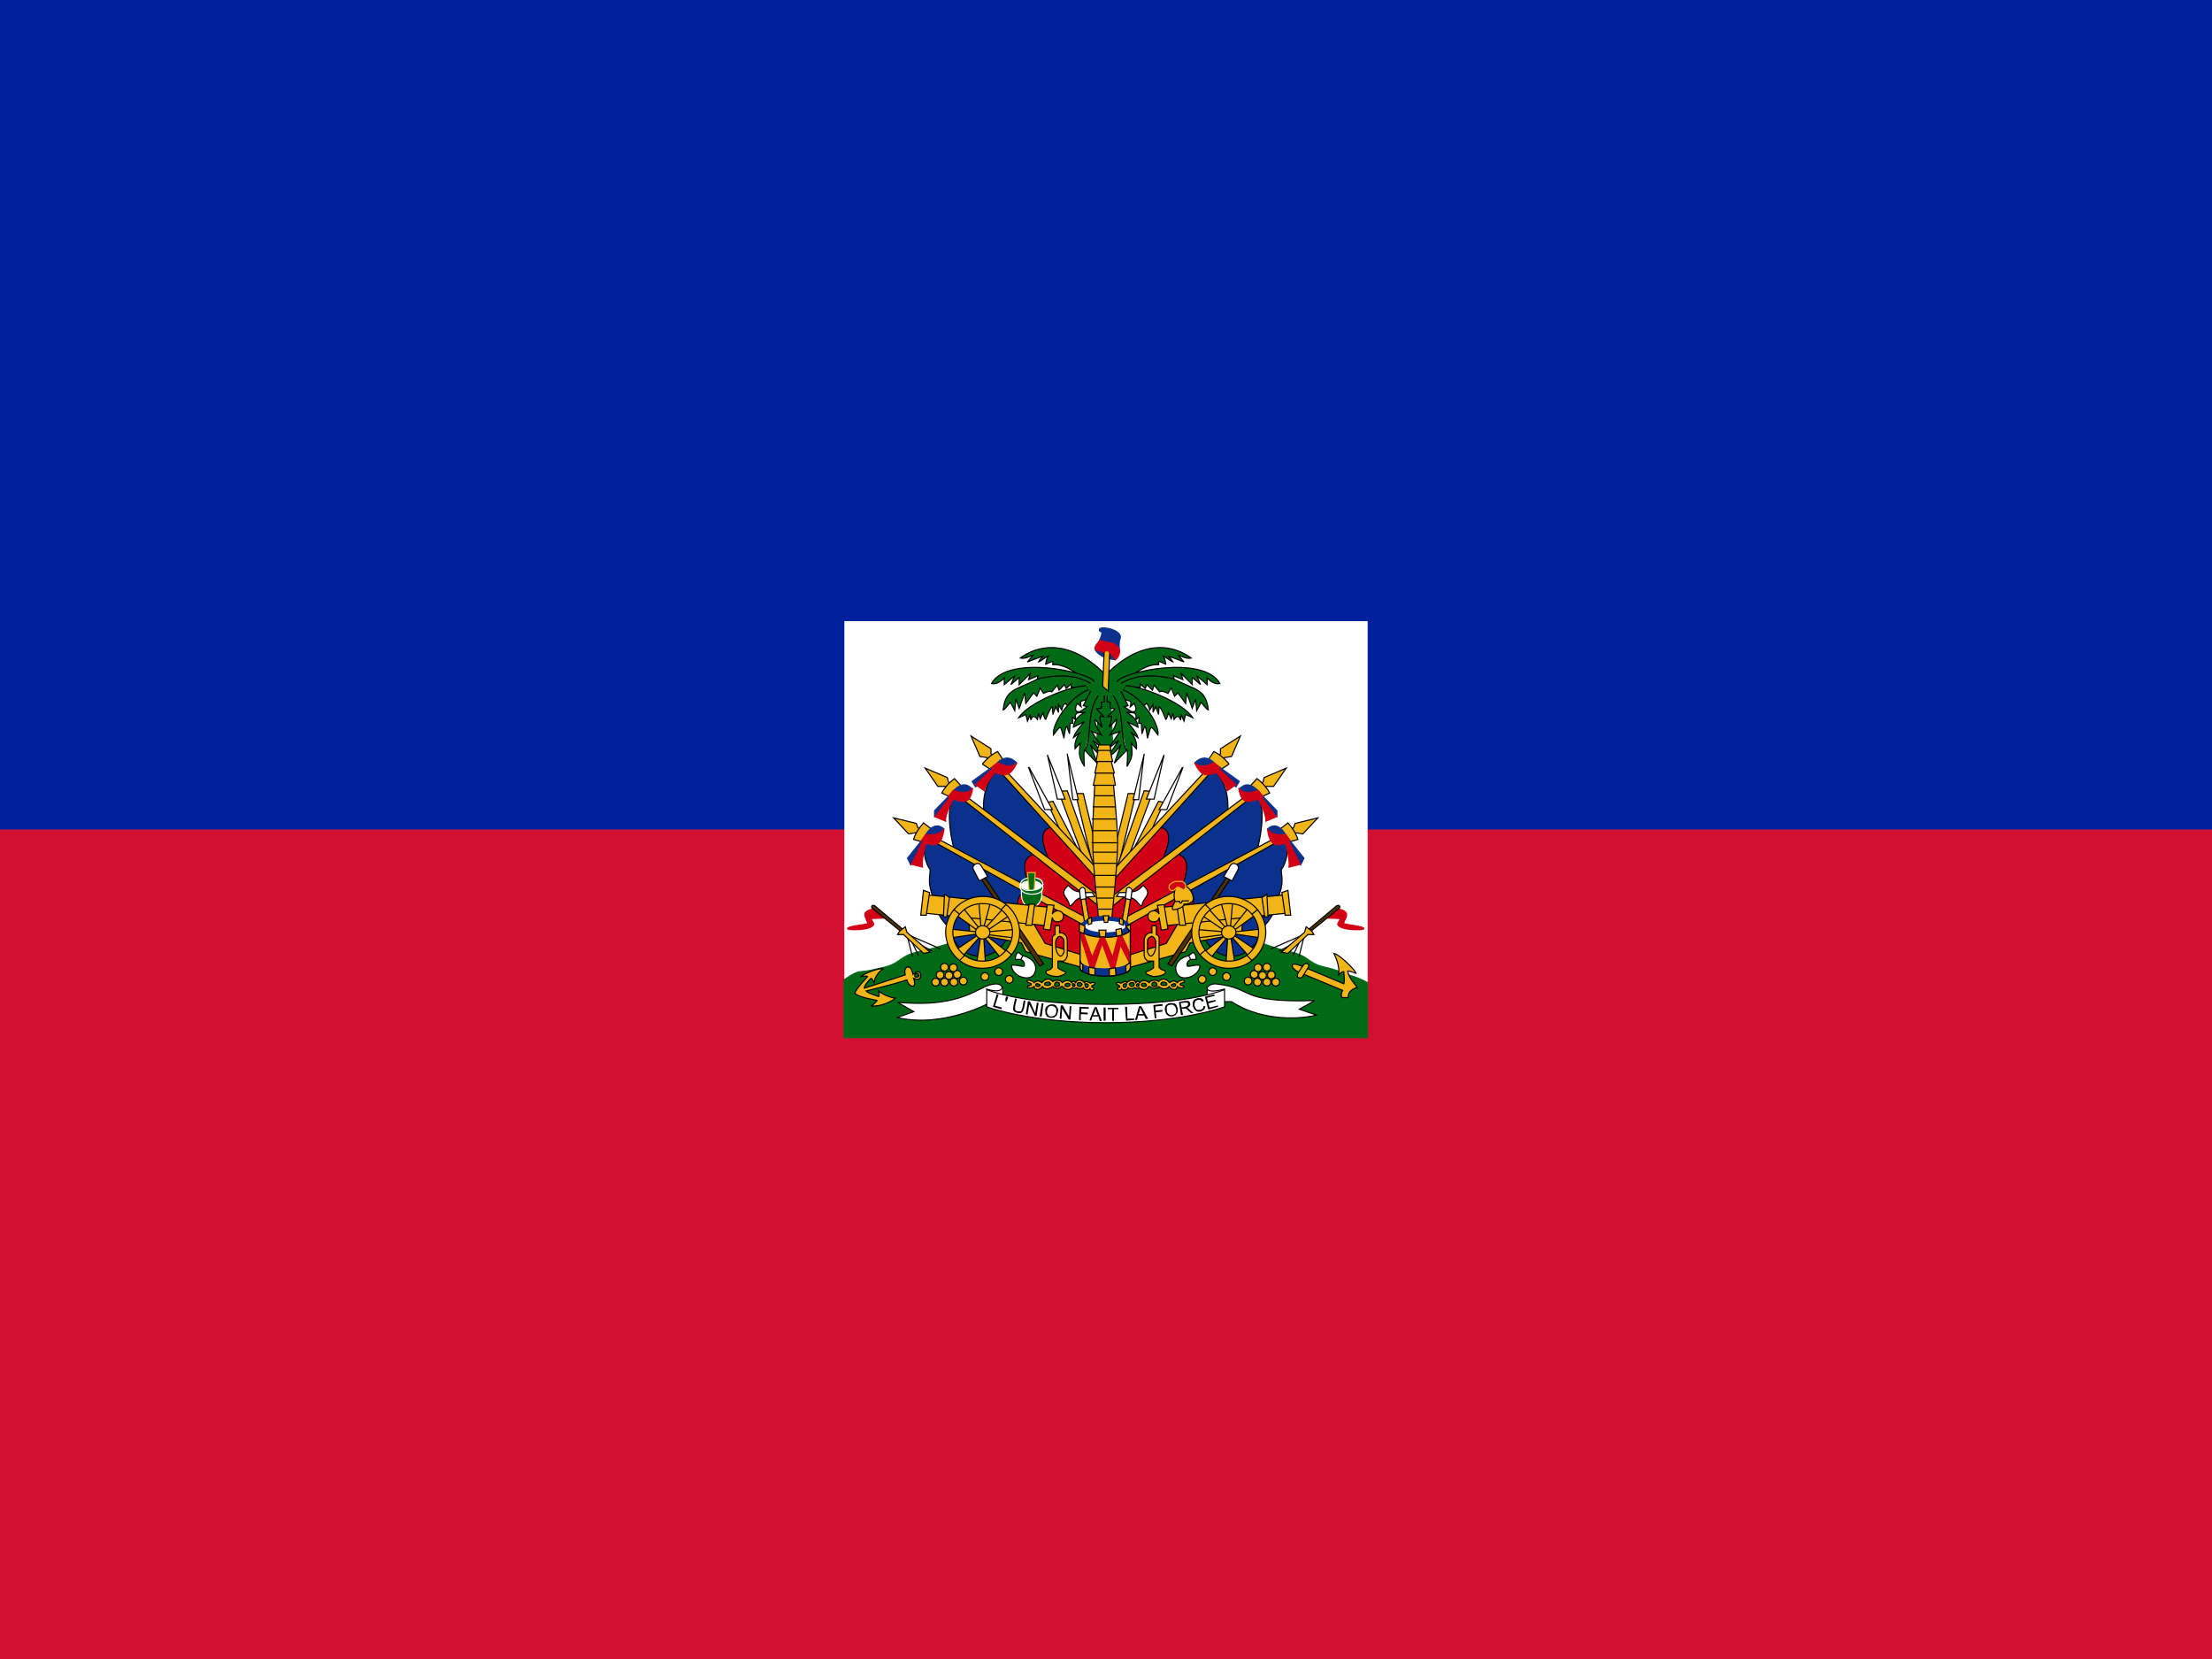
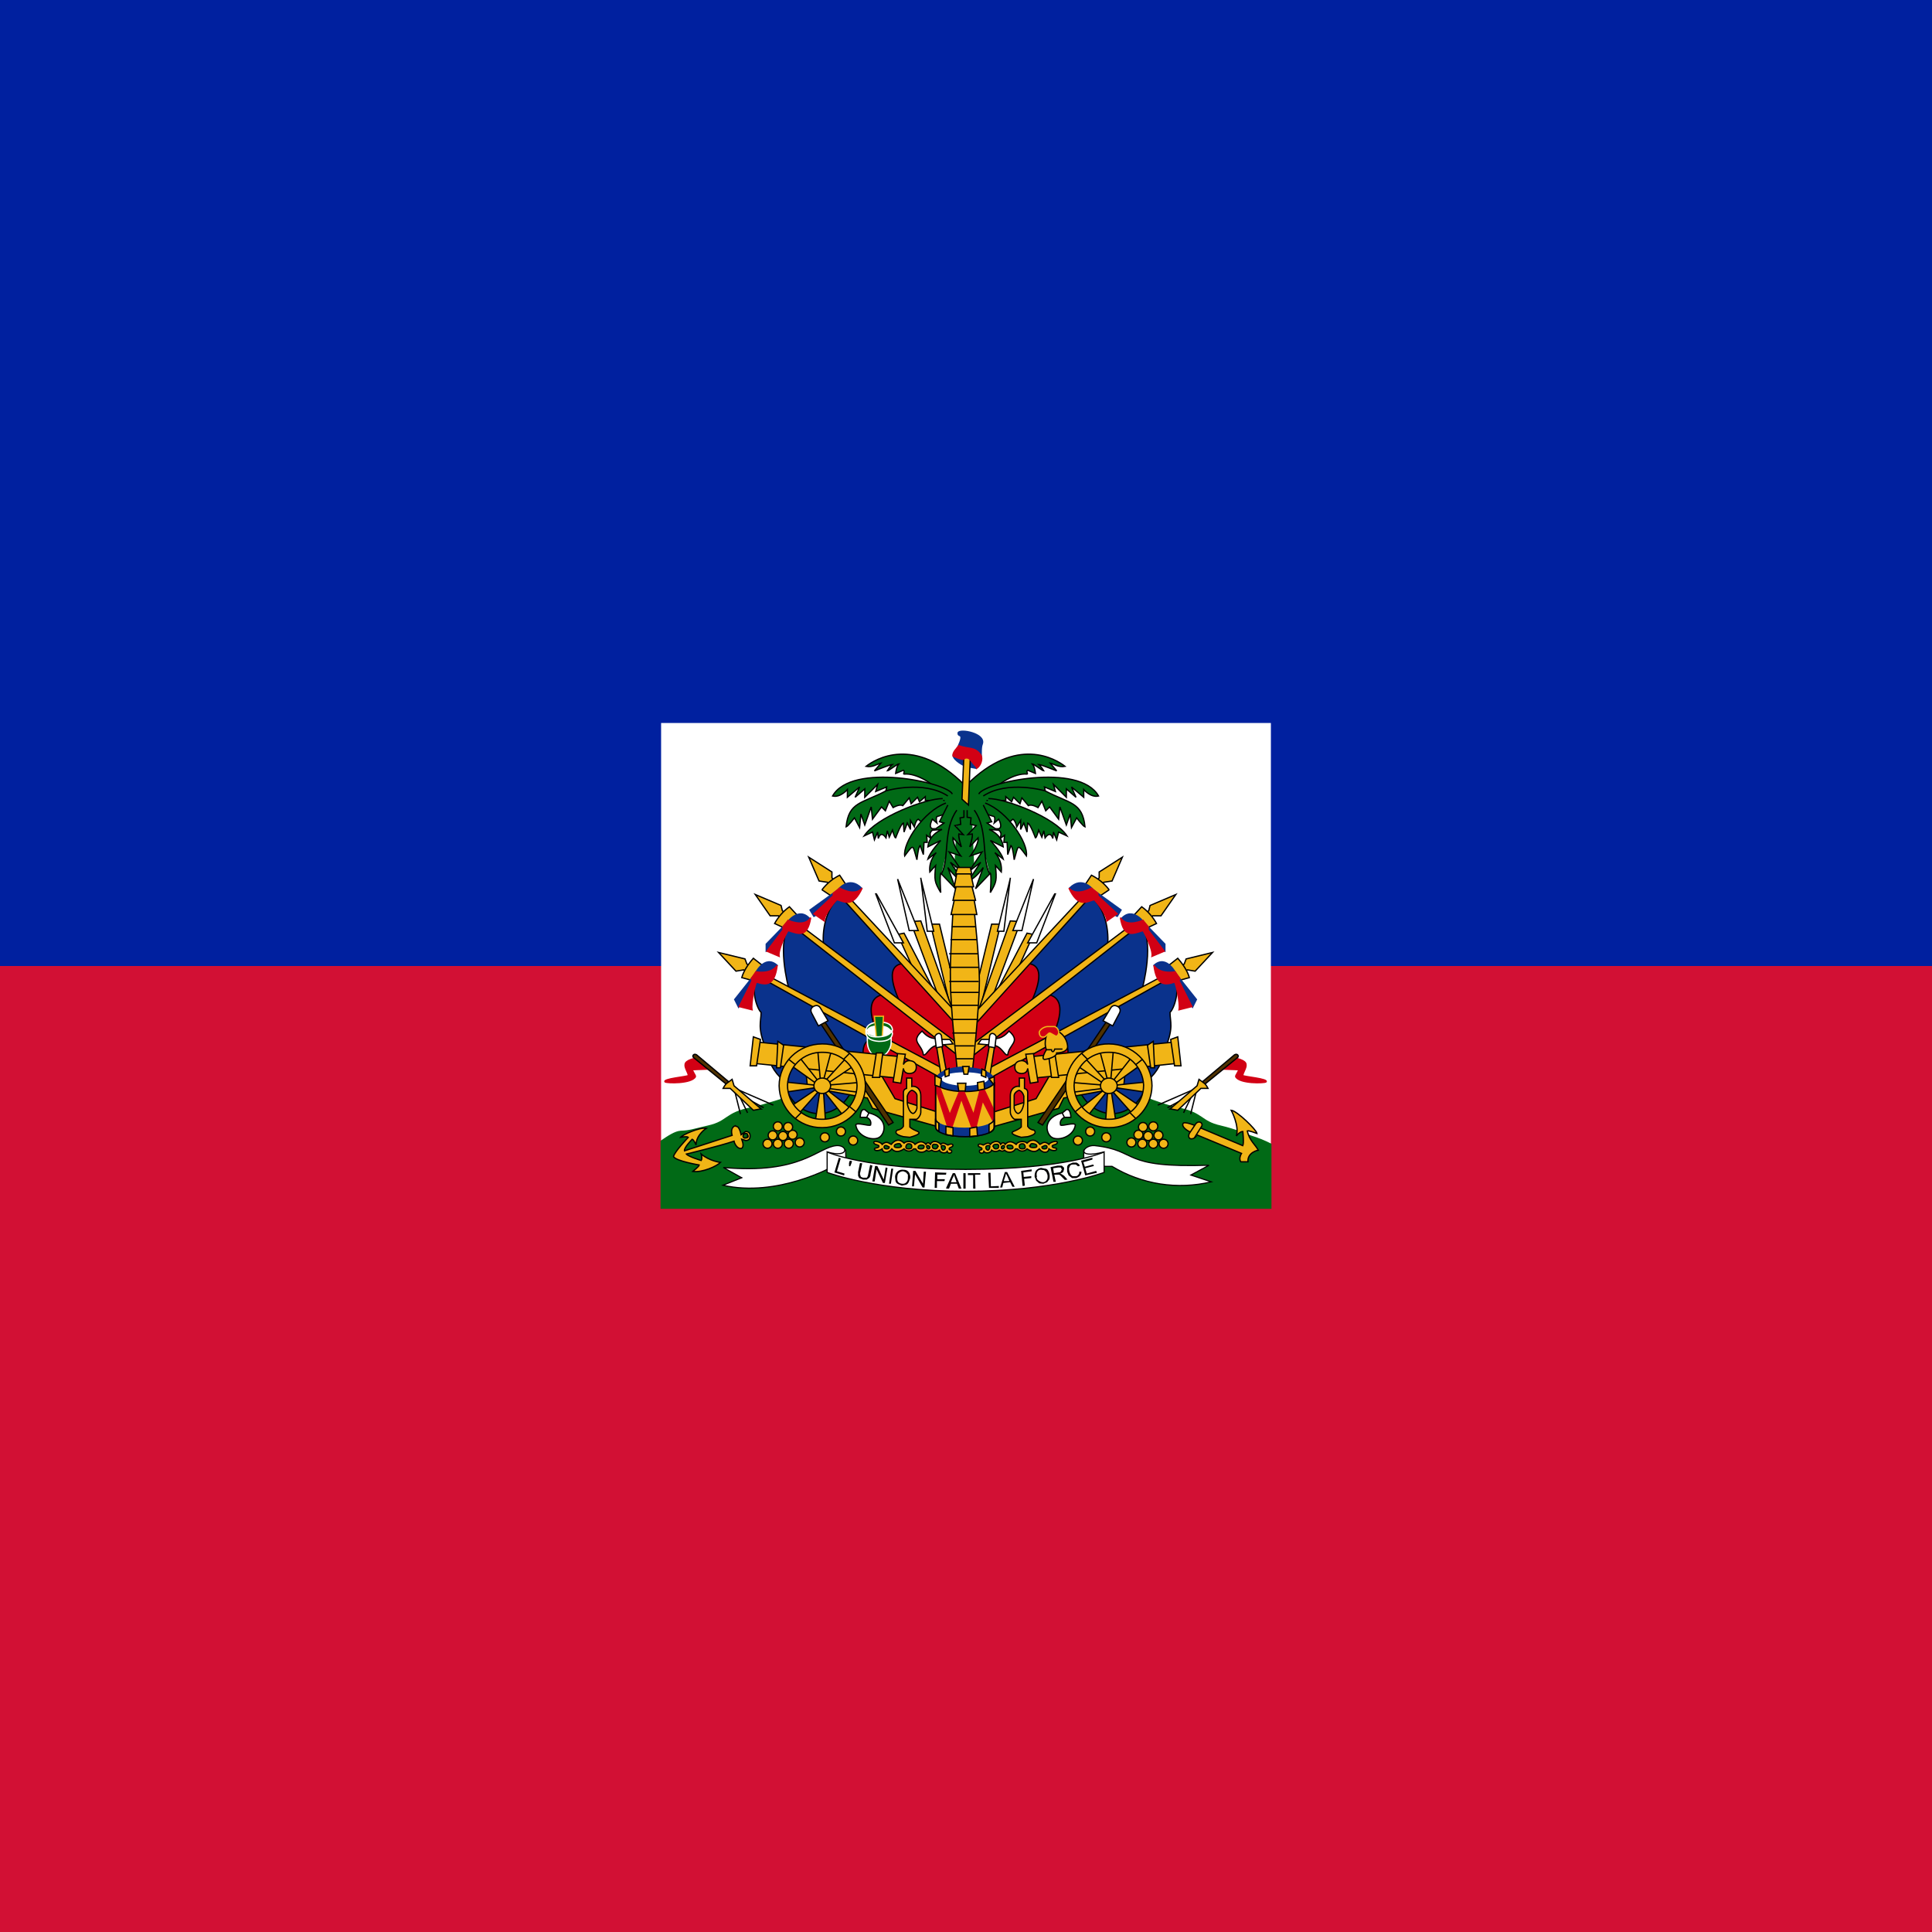
- <svg xmlns="http://www.w3.org/2000/svg" xmlns:xlink="http://www.w3.org/1999/xlink" id="flag-icons-ht" viewBox="0 0 640 480">
-   <path fill="#d21034" d="M0 0h640v480H0z" />
-   <path fill="#00209f" d="M0 0h640v240H0z" />
+ <svg xmlns="http://www.w3.org/2000/svg" xmlns:xlink="http://www.w3.org/1999/xlink" id="flag-icons-ht" viewBox="0 0 512 512">
+   <path fill="#d21034" d="M0 0h512v512H0z" />
+   <path fill="#00209f" d="M0 0h512v256H0z" />
  <g fill="#f1b517" stroke="#000" stroke-width=".2">
-     <path fill="#fff" stroke="none" d="M244.3 179.7h151.4v120.5H244.3z" />
-     <path fill="#016a16" stroke="#016a16" stroke-width=".3" d="m350.5 266.8-31 1-30.7.3s-15.8 5.8-22.3 7.1-5.6 3.4-10.5 4.6c-4 .9-4.5 1.1-6.8 1.3-1.5 0-3.2 1.2-5 2.4v16.7h151.5v-15.9q-2.4-1.3-4.8-2c-2.2-.8-3.7-1.6-7.7-2.5-5-1.1-4.2-3.3-10.6-4.6-6.5-1.3-22.1-8.4-22.1-8.4z" />
-     <g transform="translate(-80)scale(1.6)">
+     <path fill="#fff" stroke="none" d="M175.2 191.6h161.6v128.6H175.2z" />
+     <path fill="#016a16" stroke="#016a16" stroke-width=".3" d="m288.5 284.6-33 1-32.8.3s-16.8 6.3-23.7 7.7-6 3.6-11.3 4.8c-4.3 1-4.8 1.3-7.3 1.4-1.5.1-3.3 1.3-5.2 2.6v17.8h161.6v-17a32 32 0 0 0-5.2-2.1c-2.3-.8-4-1.7-8.2-2.7-5.3-1.2-4.4-3.4-11.3-4.8s-23.6-9-23.6-9z" />
+     <g transform="translate(-170.7)scale(1.70667)">
      <g id="ht-a">
        <path d="M244.5 143.5h1.4l2.6 10.7-.6 3.4z" />
        <path fill="#fff" d="m243 136.3 1 8.3h1l-2-8.2z" />
        <path d="m245.7 154.6-4.3-11.5 1.6-.1 5 14z" />
        <path fill="#fff" d="m239.4 136.5 1.8 8h1.4z" />
        <path d="m241.9 150.6-2.5-5.5 1-.2 4.7 9z" />
        <path fill="#fff" d="m236 138.8 2.9 7.6h1.4l-4.2-7.6z" />
        <path fill="#0a328c" d="m242.3 151.4-11.5-12.5c-3.6 2.8-2.9 8-2.9 8l13 10.2z" />
        <path fill="#d20014" d="m248.9 158.2-8.5-8.6c-3.6.2-.8 5.5-.6 6.2l9 7.7z" />
        <path d="M248.1 156.8 230.6 138l-.7.5 18.6 20.6zm-18.5-20-.4-.5v-.9l-3.6-2.3 1.6 3.7 1.3.2.3.4z" />
        <path d="M227.7 138.1a8 8 0 0 1 2.7-2.2l1 1.5-2.2 1.8-1.5-1z" />
        <path fill="#0a328c" stroke="#0a328c" d="m225.8 141.3.6 1c.4-.1 4-3.5 4-3.5h2.7l.7-.9c-2-2-3.7.3-3.7.3z" />
        <path fill="#d20014" stroke="#d20014" d="M228 143c0-1 1.8-3.2 2-3.3 1.3.4 2.5 1.2 3.9-1.8-1.2 1.4-3.5 0-3.5 0l-1 .8v.4l-3 2.8z" />
        <path fill="#0a328c" d="m237.3 154.7-14.4-11.4c-2.5 2.5-.4 10.2-.4 10.2l14 7.6.7-6.4z" />
        <path fill="#d20014" d="m249.2 164-11.9-9.6c-4 .6-.8 6.5-.6 7.2l12.5 6.8z" />
        <path d="m248.7 162-25.6-19.2-.5.6 26.8 21zm-26.8-20.2-.4-.4-.2-.8-4-1.7 2.3 3.3h1.3l.4.4z" />
        <path d="M220.3 143.4a8 8 0 0 1 2.3-2.6l1.2 1.3-1.8 2.1z" />
        <path fill="#0a328c" stroke="#0a328c" d="M219 146.6v1.1c.4-.2 3.7-3.7 3.7-3.7l2.5-.5.6-.8c-1.8-2.1-3.7.7-3.7.7z" />
        <path fill="#d20014" stroke="#d20014" d="M221 148.5c-.2-1 1.2-3.8 1.4-4 1.6.5 3 1.2 3.5-2-1 1.6-3.5.4-3.5.4l-.8 1v.5l-2.5 3.3z" />
        <path fill="#0a328c" d="m236.2 161.7-18.5-10.5c-1.3 2.3-.1 5.5.5 6 0 1.5-.6 2.3.7 5.5q.6 3.2 2.7 5c1.6 6.4 8.2 6.9 10.7 1.6z" />
        <path fill="#d20014" d="m248.3 168.5-12.5-7.3c-4 .5 0 8 .3 8.7l12.2 4.3z" />
        <path d="m246.2 165.8-28.3-15-.5.6 30 16.7zM216.5 150l-.5-.3-.3-.8-4.1-1 2.7 2.9 1.2-.2.6.3z" />
        <path d="M215.2 151.8q.4-1.4 1.8-3l1.4 1.1-1.4 2.4z" />
        <path fill="#0a328c" stroke="#0a328c" d="m214.1 155.2.6 1.2 3-4.6 2.5-.9.5-1c-2-1.8-3.5 1.4-3.5 1.4z" />
        <path fill="#d20014" stroke="#d20014" d="M216.8 156.8c-.2-1 .5-4.2.7-4.3 1.5.5 2.8.6 3.2-2.6-1 1.5-3.3 1-3.3 1l-.7 1 .1.4-2 4z" />
      </g>
      <use xlink:href="#ht-a" width="100%" height="100%" transform="matrix(-1 0 0 1 499.9 0)" />
    </g>
-     <g transform="translate(-80)scale(1.6)">
+     <g transform="translate(-170.7)scale(1.70667)">
      <path fill="#016a16" stroke="#016a16" d="m248.8 125.6-.5 9h2.9l-.4-9 3-.3-.3-3.6-7.5.3v3.2z" />
      <g id="ht-b" fill="#016a16">
        <path d="M249.8 121.9c-7.8-7.8-13.9-4-15.3-2.9 1 .2 1.8-.4 2.3-.5l-1 1.2s2.5-1 2.8-1c-.4.3-.8 1-.8 1 .2 0 1.6-1.1 1.8-1.1-.4.4-.5 1.5-.5 1.5l1.2-.5c.3.2-.1.6.1.6 2-.2 4.7 1.7 5 2.3" />
        <path d="M247.9 123.3c-.8-1.8-15.6-5-18.6.3 1.2.3 2.3-1 2.3-1v1.2l1.9-1.6-.7 1.6 1.5-1.3v1.3l2-2-.3 1.1 1.7-.7-.2 1" />
        <path d="M247.2 123.6c-3.8-2.5-9.6-.8-9.6-.8-3.8 2-5.8 1.7-6.2 5.6.3-.1 1.3-1.4 1.3-1.4l.8 1.5.2-2.1.6 1.7 1-2.8.2 1.9 1.4-1.9.6.6.6-1.5.6 1s1-.6 1.5-.3l1-1.2.3.9 1-1 .3.7.9-.8v.6h3" />
        <path d="M246.4 124c-2.7 0-10.3 2.9-12.2 5.8l1.3-.6.3 1.2.5-1.2.1 1q.4-1.2 1.2-.1l.2-1.1.3 1 .5-1.1s.3 1.2.5 1.2c0 0 .8-2.2 1.2-2.3l.1 1.4.5-1.4.5 1v-1.4l.6 1s.2-1 .6-1.2l.8.7 3.4-2.5" />
        <path d="M246.9 124.7c-3.5 1.3-6.7 6.2-6.4 8.2 1.5-2 1.2-1.7 1.9.6 0 0 .2-2 .5-2.2l.5 1.4.1-1.9h.5l-.1-1.1.7.5c-.2-.7-.3-.9.4-1.5 0 0-1 .1-.2-1.5l.7.6s-.2-.7 0-1l2.6-.8" />
        <path d="m247.2 125-1.3 2.6.7.2-1.6 1.1 1.3-.1s-2 .7-2.2 2.7l2-1s-1.7 1.8-2 2.9l1.3-1s-1.2 1.2-1 3l.9-1c-.2 2.3-.2 2.5.8 4.2 0 0-.2-2.6 0-3l2.3 2.4-1.2-3.3s1.4 2 2.2 1.9l-1.8-2.7 1.8 1.4-2-3 1.8.6s-1.3-1.7-1.2-2.8l1.3 1.4s-.5-1.5-.4-2l.7.1-1.3-1.4.9-.2-.1-1 .6-.1v-1.1m-1.1 0c-2.2 3-1.1 7.5-2.4 9.9" />
      </g>
      <use xlink:href="#ht-b" width="100%" height="100%" transform="matrix(-1 0 0 1 499.9 0)" />
      <path d="M251 166.5s1.1-10 1.1-14.2c0-3.4-.8-10.8-.8-10.8H248s-.5 7.4-.4 10.8c0 4.2 1.1 14.2 1.1 14.2z" />
      <path d="M247.7 142h4l-.5-2.7h-2.9z" />
      <path d="M248 139.8h3.5l-.7-2.7h-2.2z" />
      <path d="M248.2 137.7h3l-.6-2.7h-1.9z" />
      <path d="M250.7 134.7h-2l-.3 1h2.5zm.4 29.7h-2.6m2.8-2h-3m3.4-2h-3.8m4-2.1h-4m4-2.2h-4.1m4.2-2h-4.4m4.4-1.7h-4.6m4.6-2.2h-4.6m4.5-2.1h-4.5m4.3-2.2h-4.1m3.9-2h-3.7" />
      <path fill="#0a328c" stroke="#0a328c" d="M250 119c-.8-.3-2.3-1.3-1.9-1.9l.7-1.2c1-2.2 0-1.4 0-2-.2-.8 3.8-.2 3.8 1.3 0 .5-.3.2-.2 2.6l-.8 1.5z" />
      <path d="m250.4 125-1-.9.3-7.1 1 .3-.3 7.6z" />
      <path fill="#d20014" stroke="#d20014" d="M251.7 119.3c.6-.4 1-1.5.6-2.1-1-1.3-1.7-.8-3.4-1.4-.3.4-1 1-.9 1.6 2.3 1 1.4.2 2.2.3.4 0 .6.5 1.5 1.5z" />
    </g>
-     <g transform="translate(-80)scale(1.6)">
+     <g transform="translate(-170.7)scale(1.70667)">
      <use xlink:href="#ht-c" width="100%" height="100%" transform="matrix(1 0 0 -1 0 320.4)" />
      <path fill="#016a16" stroke="#fff" stroke-linecap="round" d="M238.4 161.8c0 1.2-.9 2.3-1.9 2.3s-1.8-1-1.8-2.4v-1.2h3.7z" />
      <ellipse cx="236.5" cy="160.1" fill="#fff" stroke="none" rx="1.8" ry=".9" />
      <path fill="#016a16" stroke="#f1b517" d="m236.1 161-.3-3.2h1.4l-.2 3.3h-.9z" />
      <path id="ht-c" fill="#016a16" stroke="#fff" stroke-linecap="round" d="M238.5 160.1q-.4.8-2 .9c-1.6.1-1.7-.4-2-.9v.4q.2 1.1 2 1.2 2 0 2.1-1.2z" />
      <g id="ht-d">
        <path d="m246 172.8-7-2.2-3.1-5.3-10.9-.5.4 4 9.3 1.7.8 1.6 10.7 3z" />
        <path fill="#503200" d="m238.7 174.3-11.2-16.5-.5.5 11 16.4z" />
        <path fill="#fff" d="m228.6 158.5-1.2-2q-.4-.6-1.1-.2-.6.4-.2 1.1l1 1.9z" />
        <path d="m240 164.1-22.5-2.3-.6 3.3 22.4 2.3z" />
        <path d="m217 161-.5 4.5h1l.6-4.1zm3.8.7-.2 4.1h.6l.5-3.5zm15.3 1.8-.6 3.8h1.1l.5-3.8zm3.3.1-.7 4.4 1.2.2.4-2.3q.1.8 1 .8 1-.1 1-1t-1-1a1 1 0 0 0-1 .6l.3-1.6zm-8 .7-3.2 3.5.4.4 4-2.7zM224 173l3.1-3.5-.3-.4-4 2.7zm8.1-.9-3.7-2.9-.4.3 3 3.8zm-9.3-6.7 3.9 2.8.4-.3-3-3.8zm4.2-2.3.4 4.6h.5l1.2-4.5zm1.2 11-.3-4.5h-.6l-.7 4.6zm5.1-6-4.8.4v.5l4.8.6zm-11.4 1.5 4.7-.7v-.4l-4.8-.5v1.6z" />
        <ellipse cx="227.7" cy="168.6" rx="1.3" ry="1.2" />
        <path fill-rule="evenodd" stroke-linecap="round" d="M234.4 168.6c0 3.5-3 6.5-6.7 6.5a6.6 6.6 0 0 1-6.7-6.5c0-3.6 3-6.5 6.7-6.5a6.6 6.6 0 0 1 6.7 6.5zm-1.3 0a5.3 5.3 0 0 1-5.4 5.2 5.3 5.3 0 0 1-5.4-5.3 5.3 5.3 0 0 1 5.4-5.1 5.3 5.3 0 0 1 5.4 5.2z" />
        <path d="m223.5 165.3-1-.8m8.5 0 1-1m1 9.2-1.1-.9m-8.4 1.9 1-1m21.7-10.6 1.1 6-.9.4-1-6.3z" />
        <path fill="#fff" d="M245.6 161.4c-.5-.3-1.2.1-2.4-1.3-1.9 1.7 0 2 .2 3.7.5.2.9-1.4 2.3-1.5l2.3-.2-.5-.7z" />
        <path fill="#fff" d="m246.4 162.5-.2-1.7c-.3-.7-1-.1-1 .2l.2 1.7z" />
        <path fill-rule="evenodd" d="M240.8 167.4v1.6c-.6.2-.5.6-.5 1.2v4.7q-.3.5-1 .6-.6.6 1 1l1 .1q2.2-.6 1-1-.7-.3-1-.6v-1.2h1c.2 0 .7-.6.7-1.1v-2.5c0-1.4-1-1.6-1.4-1.5v-1.3zm1.6 2.7c0-.4-.6-.8-.8-.8q-.5.2-.7.9v1c0 .4.3 1.6.9 1.7q.4-.1.6-.8z" />
        <path fill="#fff" d="M234.3 172.3c-.7-.2-.7 1.2-.7 1.2h1q.8.4.6 1.2c-.3.2-2.2-.5-2.3 0 .3 1.9 2.9 2.6 3.8 1.8s1.1-3-1.8-3.7zm.6.6-.3.6" />
        <path d="m215 173-1-4m2.1 3.8-1.5-3.1m4 2.3-3.3-1.8m4.8 1.4-6.2-2.7" />
        <path fill="#d20014" stroke="#d20014" d="m210.2 166-2.6.1c-.2.1.5.9.4 1.1-.6 1.1-4.4 1-4.7.8-.5-.5 3.5-.8 3.6-1 0-.4-.6-1.2-.5-1.7 0-.7 1.7-1 1.7-1z" />
        <path fill="#503200" d="m213.2 168-5-4.2s-.3-.2-.5 0 0 .4 0 .4l5.4 4.4.1-.5z" />
        <path d="m218.2 172.2-4.2-3.6-.3-1-.8.6c-.3.2-.6.8-.6.8h1.1l3.6 3.4 1.1-.2z" />
        <circle cx="232.5" cy="177.1" r=".7" />
        <circle cx="230.6" cy="175.7" r=".7" />
        <circle cx="228.1" cy="176.6" r=".7" />
        <circle cx="224.2" cy="177.4" r=".7" />
        <circle cx="222.5" cy="177.6" r=".7" />
        <circle cx="220.8" cy="177.6" r=".7" />
        <circle cx="219.2" cy="177.6" r=".7" />
        <circle cx="220" cy="176.3" r=".7" />
        <circle cx="221.6" cy="176.4" r=".7" />
        <circle cx="223.1" cy="176.2" r=".7" />
        <circle cx="222.4" cy="175" r=".7" />
        <circle cx="220.8" cy="174.9" r=".7" />
        <path fill-rule="evenodd" d="M236.5 178c0-.3-.8-.2-.8-.6s1.2 0 1.3.3c.7-.6 1-.2 1.4 0q1-1.2 2-.2c.4-.4 1.4-.3 1.7.2q1-.8 1.7 0 .3-.5.7 0c.3-.7 1.2-.5 1.6 0 .3-.4.7-.1 1.1.1q.6-.3.8 0c0 .4-.6.3-.6.6s.4 0 .4.4c0 .3-.6.4-.7 0-.3.4-1.1.2-1.2-.2a1 1 0 0 1-1.2 0q-.5.3-.8 0c-.5.5-1.4.4-1.7-.2h-.3a1 1 0 0 1-1.5 0q-1.2.8-1.9 0c-.5.7-1.4.7-1.5 0-.4.3-1.2.4-1.2 0 0-.2.7-.1.7-.4zm1.6.1q0 .3-.4.3t-.4-.3.4-.2zm1.9-.2q0 .3-.6.3t-.5-.3q0-.2.5-.3t.5.3zm3.5.2q0 .3-.5.3t-.4-.3q0-.2.4-.3.6 0 .5.3zm-1.9 0q0 .3-.5.3t-.4-.4.4-.4q.5 0 .5.4zm4 0q0 .2-.3.3-.5 0-.5-.4t.5-.3q.3 0 .4.3zm-1.2 0q0 .3-.2.3t-.3-.3q0-.3.3-.2zm2.4.1q0 .3-.3.4-.2 0-.3-.4t.3-.3q.3 0 .3.3z" />
      </g>
      <use xlink:href="#ht-d" width="100%" height="100%" transform="matrix(-1 0 0 1 499.9 0)" />
      <path fill="#0a328c" stroke="#0a328c" d="M249.8 165.7c-2.5 0-4.5 1-4.5 2.1l.2.6c.5.6 2.3 1 4.4 1q3.2 0 4.2-.9.3-.3.3-.7c0-1.1-2-2-4.6-2z" />
      <path d="M254.4 168v7c0 .9-2 1.5-4.5 1.5s-4.6-.6-4.6-1.5v-7c0 .8 2 1.5 4.5 1.5 2.6 0 4.6-.7 4.6-1.5z" />
      <path fill="#d20014" stroke="#d20014" d="M245.3 168v1l2.2 7 1.8-5.4 2 5.5 1.3-5.2 1.8 3.5v-1.9l-1.6-3.4-.6.2-1 3.8-1.5-3.6h-.7l-1.5 3.6-1.6-4.4q-.6-.3-.6-.7z" />
      <path fill="#0a328c" stroke="#0a328c" d="M254.4 173.7v1.3c0 .9-2 1.5-4.5 1.5s-4.6-.6-4.6-1.5v-1.3c0 .9 2 1.5 4.5 1.5 2.6 0 4.6-.6 4.6-1.5z" />
      <path d="m251.7 175-1.1.2v1.3l1.2-.1zm-4.8-.1v1.3l1.1.2v-1.3zm-1.6-1.2v1.3q0 .4.5.7v-1.3q-.5-.3-.5-.7zm9.1.2q-.1.3-.8.7v1.3q.8-.3.8-.9z" />
      <path fill="none" d="M254.4 168v7c0 .9-2 1.5-4.5 1.5s-4.6-.6-4.6-1.5v-7" />
      <path fill="#fff" stroke="#fff" d="M253.4 167.5c0 .5-1.6 1-3.5 1-2 0-3.6-.5-3.6-1s1.6-.9 3.5-.9c2 0 3.6.4 3.6 1z" />
      <path d="m248.7 168.2.2 1.2h1l.1-1.2zm4.1-.3-1 .2.1 1.2 1-.2zm-5.4-2-.7.3.1 1 .6-.2zm2.4-.3h-.3l.2 1.2h.6l.2-1.2zm2.7.4-.1 1 .7.3v-1zm-6.5 2.8.2-1.3-1-.5v1.5zm8.4-.3v-1.3l-.8.3zm9.3-8.5c.8 0 2 1 2.1 2.5 0 1-1.7 1-1.7 1 0 .5-1 .9-1.8 1s.2-1.5.2-1.5c-.5-1.3.2-2.7.2-2.7z" />
      <path d="M262.5 163h.8s0 .3.2.3.3-.4.3-.4h1.2" />
      <path fill="#d20014" stroke="#f1b517" d="M264.1 160.9c.7-.5.1-1.5-.4-1.5h-1c-.6 0-1.4.6-1.3 1q.1.8.8.6c.2 0 .6-.6.8-.6s1 .6 1.1.5z" />
      <path fill-rule="evenodd" d="M214.2 174.8q-.8.3-.5 1.5l-7.4 2.4c-.1-.5 1.2-1.8 1.2-1.8.3.1.6.9.6.9 0-1.6 1.6-2.6 1.6-2.6-1-.2-3.7 1-4 1.4 0 0 1-.2 1.2 0 0 0-2.2 2.3-2.3 3 .4.7 4 1.3 4 1.3 0 .2-1 1-1 1 1.5.2 3.7-.8 4.3-1.4 0 0-1.7-.2-3-1.3 0 0 .2.7 0 1 0 0-2-.6-2.3-1 0 0 5-1.2 7.4-2 .1.5.6 1.3 1.2 1.1q.4-.3 0-1.4l.6.2q.7 0 .7-.7t-.7-.7l-.7.5c-.1-.5-.4-1.4-.8-1.3zm2 1.6q0 .3-.4.3a.3.3 0 0 1-.4-.3q0-.3.4-.4.4 0 .3.4z" />
      <path d="M293 177.9c.2-.4 0-2.2 0-2.2-.5 0-1 .7-1 .7.5-1.6-.8-4-.8-4 .9.1 3.9 3 4 3.6 0 0-1.3-.5-1.5-.4.3 1.5 1.3 2.2 1.7 3 0 0-1.7.3-1.6 1.8h-1.1c-.4-.5.1-1.3.1-1.3l-7.7-3.2c-.5-.2-1.6-.8-1.4-1.4.1-.5 2 .3 2.4.5z" />
      <path d="m285.6 176.5 1-1.6c.3-.5-.4-1-.9-.4l-1 1.5c-.4.9.5 1.1 1 .5z" />
    </g>
    <g fill="#fff" stroke-width=".3">
-       <path d="m290.2 288.6-.1-3-3.5.3-.2 3.1z" />
-       <path d="m264.4 292.7-4.7-2.7c19.4 1.8 23.4-5 28.1-5.3 3-.3 3.3 3.2-2.3 1.5l1.5 3.6s-13.8 7.8-27.4 4.6zm84.8-4.1.1-3 4.3.2.2 3.1z" />
-       <path d="m375.9 292 4.5-2.5c-22.4.7-17.3-3.6-28.4-4.8-3-.4-5 3.4 2.2 1.5l-1.4 3.6h3.5c7.6 5 17.8 5.5 24.6 3.9z" />
-       <path d="M285.5 286.3v5s12.3 4.6 34.4 4.6c22.2 0 34.4-4.6 34.4-4.6v-5s-9.3 4.3-34.4 4.3-34.4-4.3-34.4-4.3z" />
+       <path d="m224.2 307.8-.1-3-3.8.1-.2 3.4z" />
+       <path d="m196.7 312.2-5-2.8c20.7 1.9 25-5.4 30-5.8 3-.2 3.5 3.4-2.4 1.7l1.5 3.8s-14.8 8.3-29.2 5l5-2zm90.5-4.4v-3h4.7l.2 3.4-5-.4z" />
+       <path d="m315.6 311.4 4.8-2.6c-23.8.8-18.4-3.9-30.3-5.2-3-.3-5.4 3.7 2.4 1.7l-1.5 3.8h3.7a35 35 0 0 0 26.3 4.1z" />
+       <path d="M219.2 305.3v5.4s13.2 5 36.7 5 36.7-5 36.7-5v-5.4s-10 4.6-36.7 4.6c-26.6 0-36.7-4.6-36.7-4.6z" />
    </g>
-     <path fill="#000001" stroke="none" d="m287.3 291.3 1.1-3.7.5.2-1 3.2 2 .5-.2.5zm3.6-1.6v-.7l.2-.7.6.2-.2.6-.3.7zm5.3-.3.5.2-.4 2.1-.4 1-.5.4h-1l-.9-.4-.4-.6.1-1 .5-2.2.5.1-.5 2.2v.8l.2.4.5.2h1l.4-1zm.6 4 .6-3.7h.6l1.5 3.4.5-3h.5l-.6 3.9-.5-.1-1.6-3.3-.5 3zm4 .7.6-3.8h.5l-.5 3.8h-.5zm1.6-1.7q0-1 .7-1.4a2 2 0 0 1 1.4-.4q.6 0 1 .3l.5.8q.3.5.1 1l-.3 1-.8.7-1 .1-1-.3-.5-.8zm.5 0q0 .8.3 1.2.3.5.9.5t1-.3.5-1v-1l-.5-.5-.7-.3q-.5 0-1 .3-.3.3-.5 1.2zm3.7 2.3.3-3.8h.6l1.8 3.2.2-3h.5l-.3 3.9h-.5l-1.9-3.2-.2 3zm5.6.4.1-3.8 2.7.1v.5l-2.1-.1-.1 1.1 1.9.1v.5l-2-.1v1.8zm3 .1 1.5-3.8h.6l1.5 4h-.6l-.4-1.3h-1.7l-.4 1.2zm1-1.5h1.4l-.4-1-.2-.9-.2.8-.5 1.1zm3.1 1.6v-3.8h.6v3.8zm2.5 0V292h-1.3v-.4h3.1v.4h-1.3v3.4zm4 0-.3-4h.6l.1 3.4h2v.4zm2.6-.2 1.2-4h.6l2 3.7h-.7l-.5-1h-1.7l-.3 1.3zm1-1.7h1.4l-.5-1-.4-.9-.1.8zm4.7 1.2-.4-3.8 2.6-.3.1.5-2.1.2v1.2l2-.2v.5l-1.9.2.2 1.7zm3-2.1a2 2 0 0 1 .2-1.6 2 2 0 0 1 1.3-.7l1 .1q.6.1.8.6l.4 1-.1 1-.6.8-.9.4-1-.1-.8-.6zm.5-.1q0 .6.5 1t1 .3q.7-.1 1-.5t.2-1.2l-.3-.8-.6-.5h-.7q-.6 0-1 .4-.2.4-.1 1.3m4.1 1.3-.6-3.8 1.7-.3h.8q.3 0 .5.2l.3.6q0 .4-.2.7t-.7.5l.3.1.5.5 1 .9h-.7l-.7-.6-.5-.5-.3-.2h-.6l-.6.1.4 1.7zm.2-2.2 1-.2.6-.2.3-.6-.2-.4h-.7l-1.3.1zm6.3-.4h.5q0 .6-.3 1l-1 .6h-1l-.8-.6-.5-1v-1q.1-.6.5-.9l.9-.4h1q.6.3.8.8l-.5.2-.5-.5h-.7l-.7.3-.3.7v.7l.4.8q.2.4.6.4h.7l.6-.3q.3-.3.3-.8m1.4 1-1-3.7 2.7-.7.2.4-2.3.6.3 1.1 2.1-.5.2.4-2.2.6.4 1.2 2.4-.6v.4z" />
+     <path fill="#000001" stroke="none" d="m221.1 310.8 1.2-4 .5.2-1 3.4 2 .6-.1.5-2.6-.8zm3.9-1.8v-.8l.2-.6.6.1-.2.7-.3.7zm5.6-.3.6.2-.5 2.3q0 .6-.4 1l-.6.4h-1l-1-.4-.3-.6v-1l.5-2.4.6.1-.5 2.3q-.2.6 0 .8 0 .3.2.5l.5.2h1q.3-.3.4-1zm.6 4.3.7-4h.6l1.7 3.6.5-3.2.5.1-.7 4h-.5l-1.7-3.6-.5 3.2h-.6zm4.4.7.6-4h.5l-.6 4zm1.6-1.8a2 2 0 0 1 .7-1.5 2 2 0 0 1 1.6-.4q.6 0 1 .3.5.4.6.9.2.5.1 1.1l-.4 1q-.3.6-.8.7l-1 .2-1-.4q-.6-.3-.7-.9zm.6 0q-.1.9.2 1.3t1 .5 1.1-.3q.5-.4.5-1.2v-.9l-.5-.6-.7-.3q-.6 0-1 .3-.6.3-.6 1.3zm3.9 2.5.3-4.1h.6l2 3.4.2-3.2h.6l-.4 4.2h-.5l-2-3.5-.3 3.2zm6 .4.1-4.1 3 .1-.1.5h-2.3v1.2h2l-.1.5h-2v1.8zm3 .1 1.8-4h.6l1.7 4.1h-.7l-.5-1.3H252l-.5 1.3h-.6zm1.3-1.6h1.5l-.4-1.1-.3-.9q0 .4-.3.8zm3.3 1.7v-4.1h.6v4.1zm2.6 0v-3.6h-1.4v-.5h3.3v.4h-1.4l.1 3.7zm4.2-.1-.2-4.1h.6l.1 3.6 2.1-.1v.5h-2.6zm2.9-.1 1.3-4.2h.6l2 3.9h-.6l-.6-1.2-1.8.2-.3 1.2h-.6zm1-1.8h1.5l-.5-1.2-.4-.8-.2.8zm5 1.3-.4-4 2.8-.4v.5l-2.2.3.1 1.2 2-.2v.5l-1.9.2.2 1.8-.5.1zm3.2-2.3q-.1-1 .3-1.7a2 2 0 0 1 1.4-.8l1 .2q.6 0 .9.6a3 3 0 0 1 .3 2.2l-.6.8-1 .4-1.1-.1-.8-.7-.4-1zm.5-.1q.1.8.6 1 .5.4 1.1.4t1-.6q.3-.4.2-1.3l-.3-.8-.6-.5-.8-.1a1 1 0 0 0-1 .5q-.3.5-.1 1.4zm4.5 1.4-.8-4 1.9-.4h.9q.3 0 .5.3.3.1.3.6l-.2.7q-.2.3-.8.5l.4.2.6.4.9 1-.7.1-.7-.7-.5-.5-.3-.2h-1.3l.4 1.9h-.6zm.1-2.4 1.2-.2q.4 0 .6-.2l.3-.6-.3-.5h-.7l-1.3.2zm6.7-.4h.6q0 .6-.4 1.1-.4.4-1 .6h-1.1l-.9-.7-.4-1v-1.1q0-.6.5-.9l1-.4h1q.6.3.9.8l-.5.2-.6-.5h-.7q-.5 0-.8.3l-.3.7a3 3 0 0 0 .4 1.6q.3.4.6.5h.8q.4 0 .7-.4t.2-.8m1.6 1-1.1-3.9 3-.8v.5l-2.4.7.4 1.2 2.2-.6.2.4-2.3.6.4 1.4 2.5-.7.2.5z" />
  </g>
</svg>
